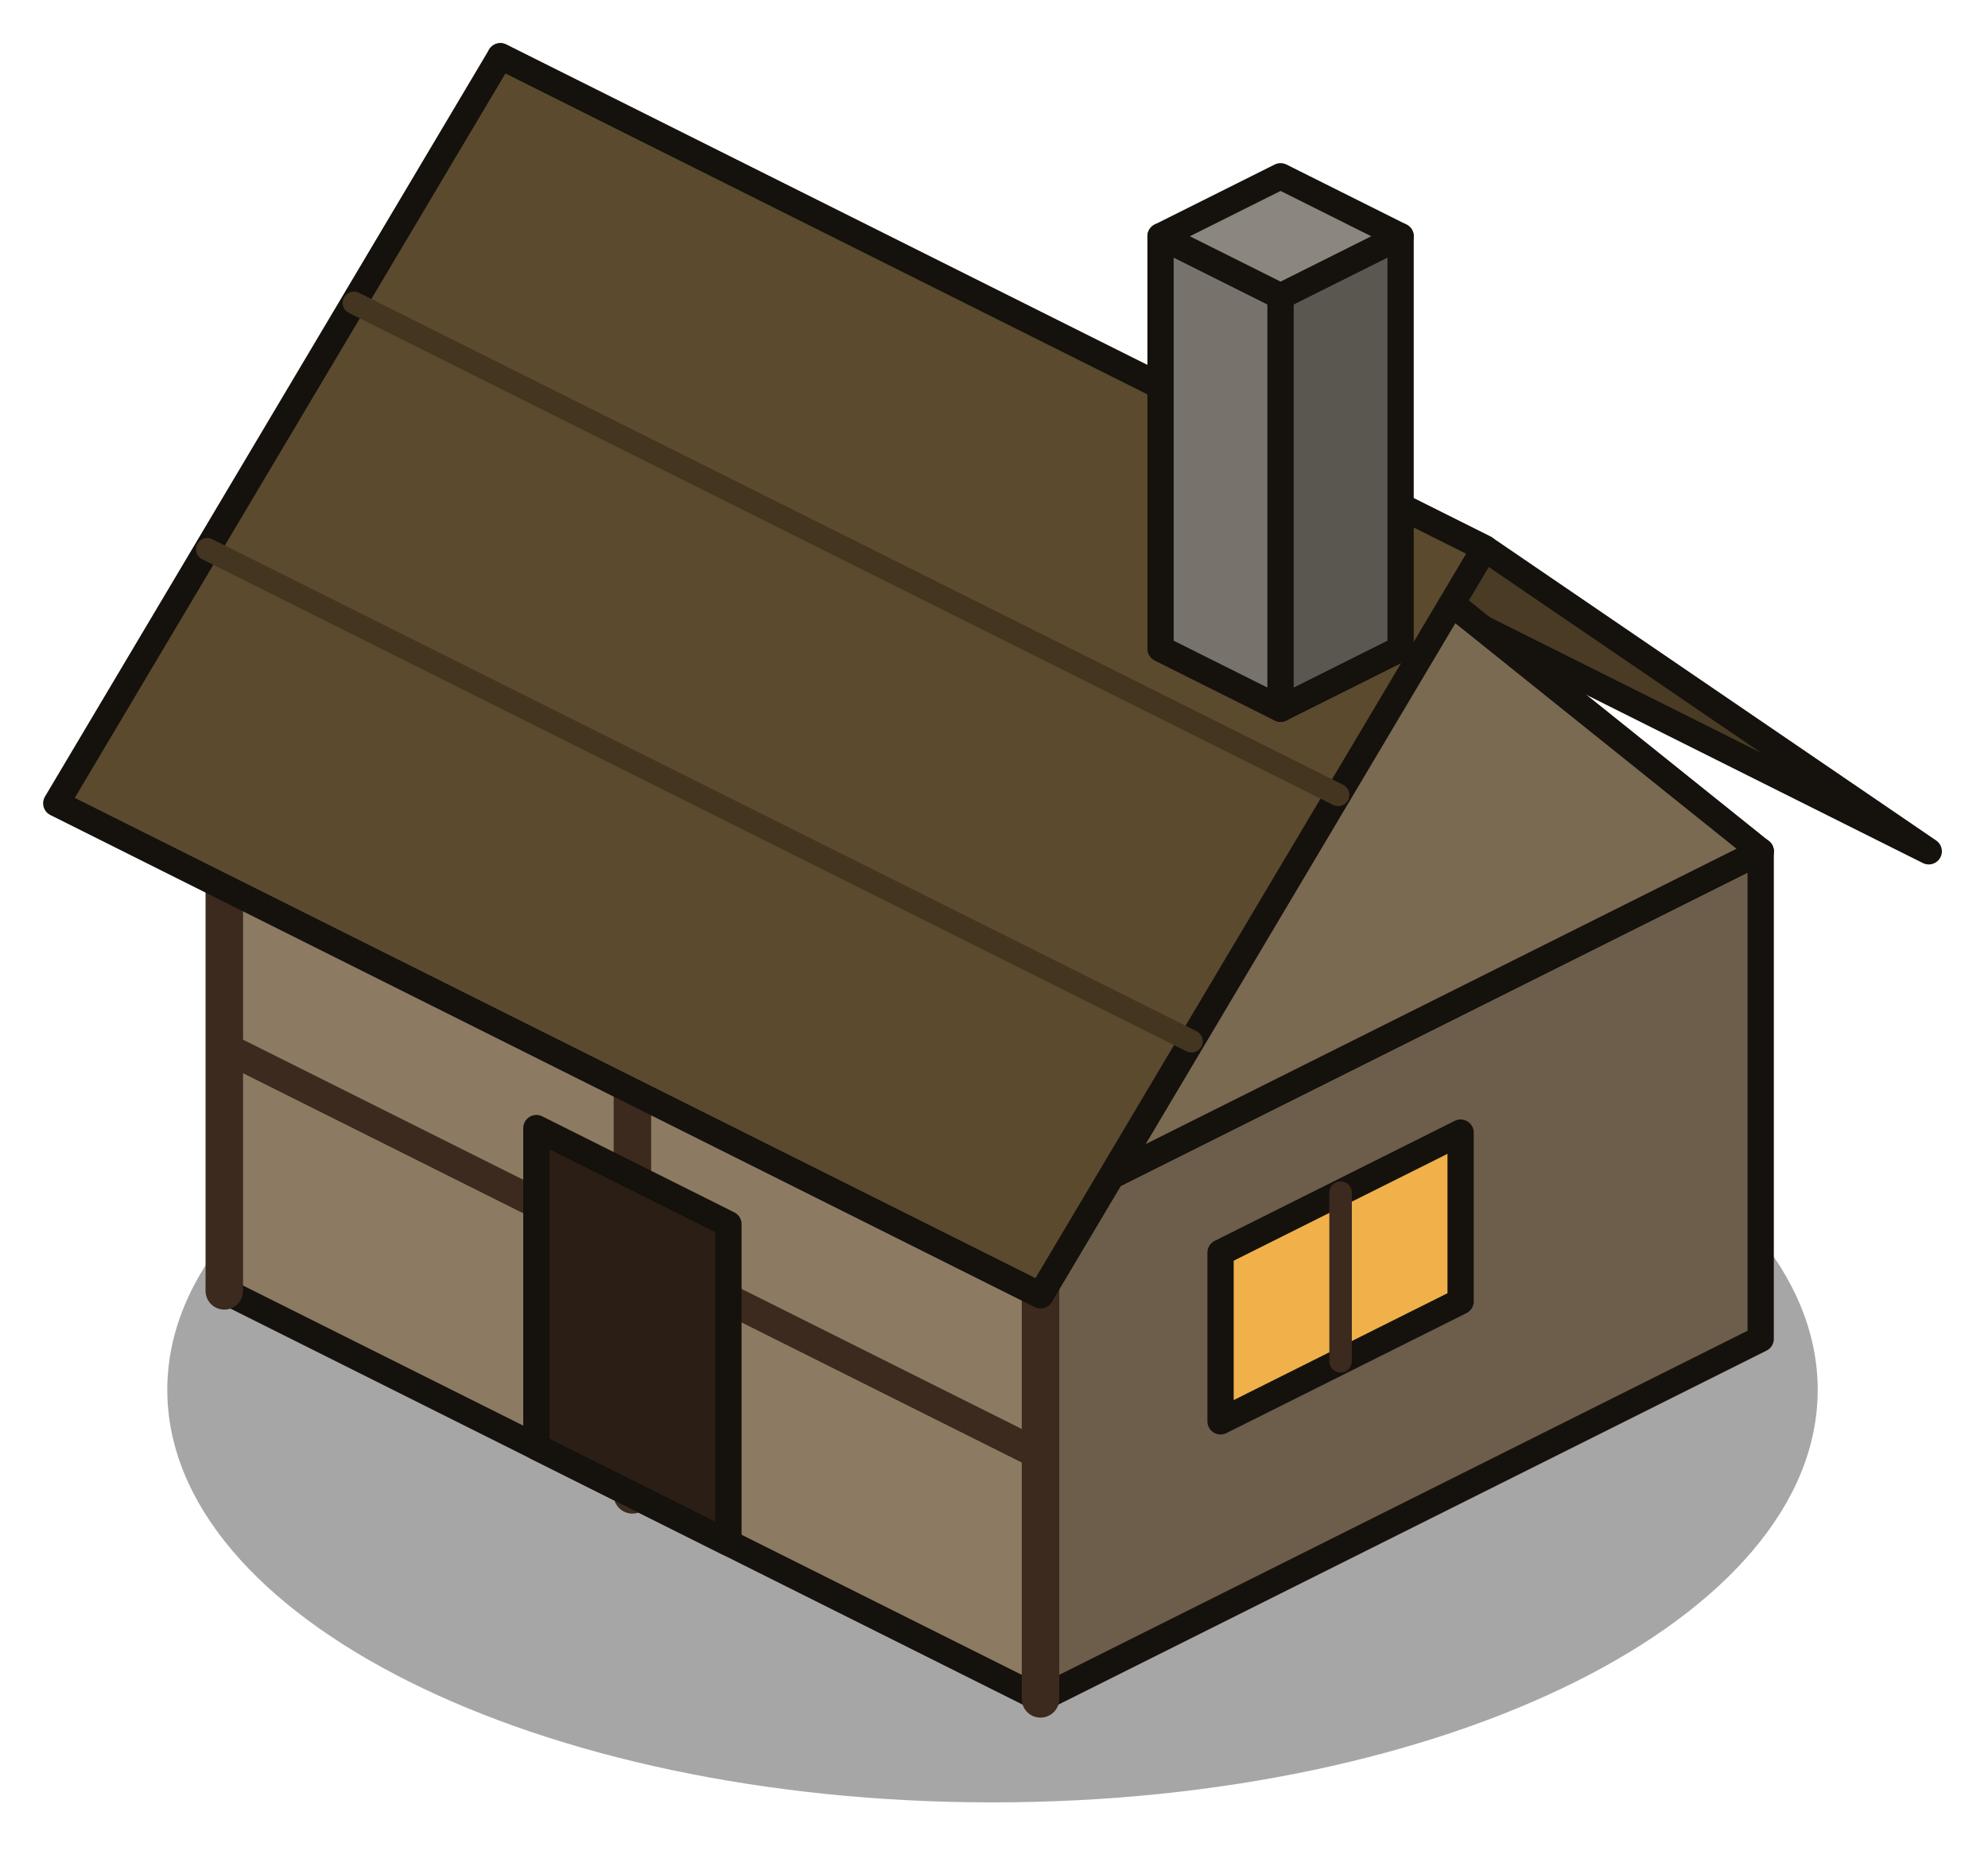
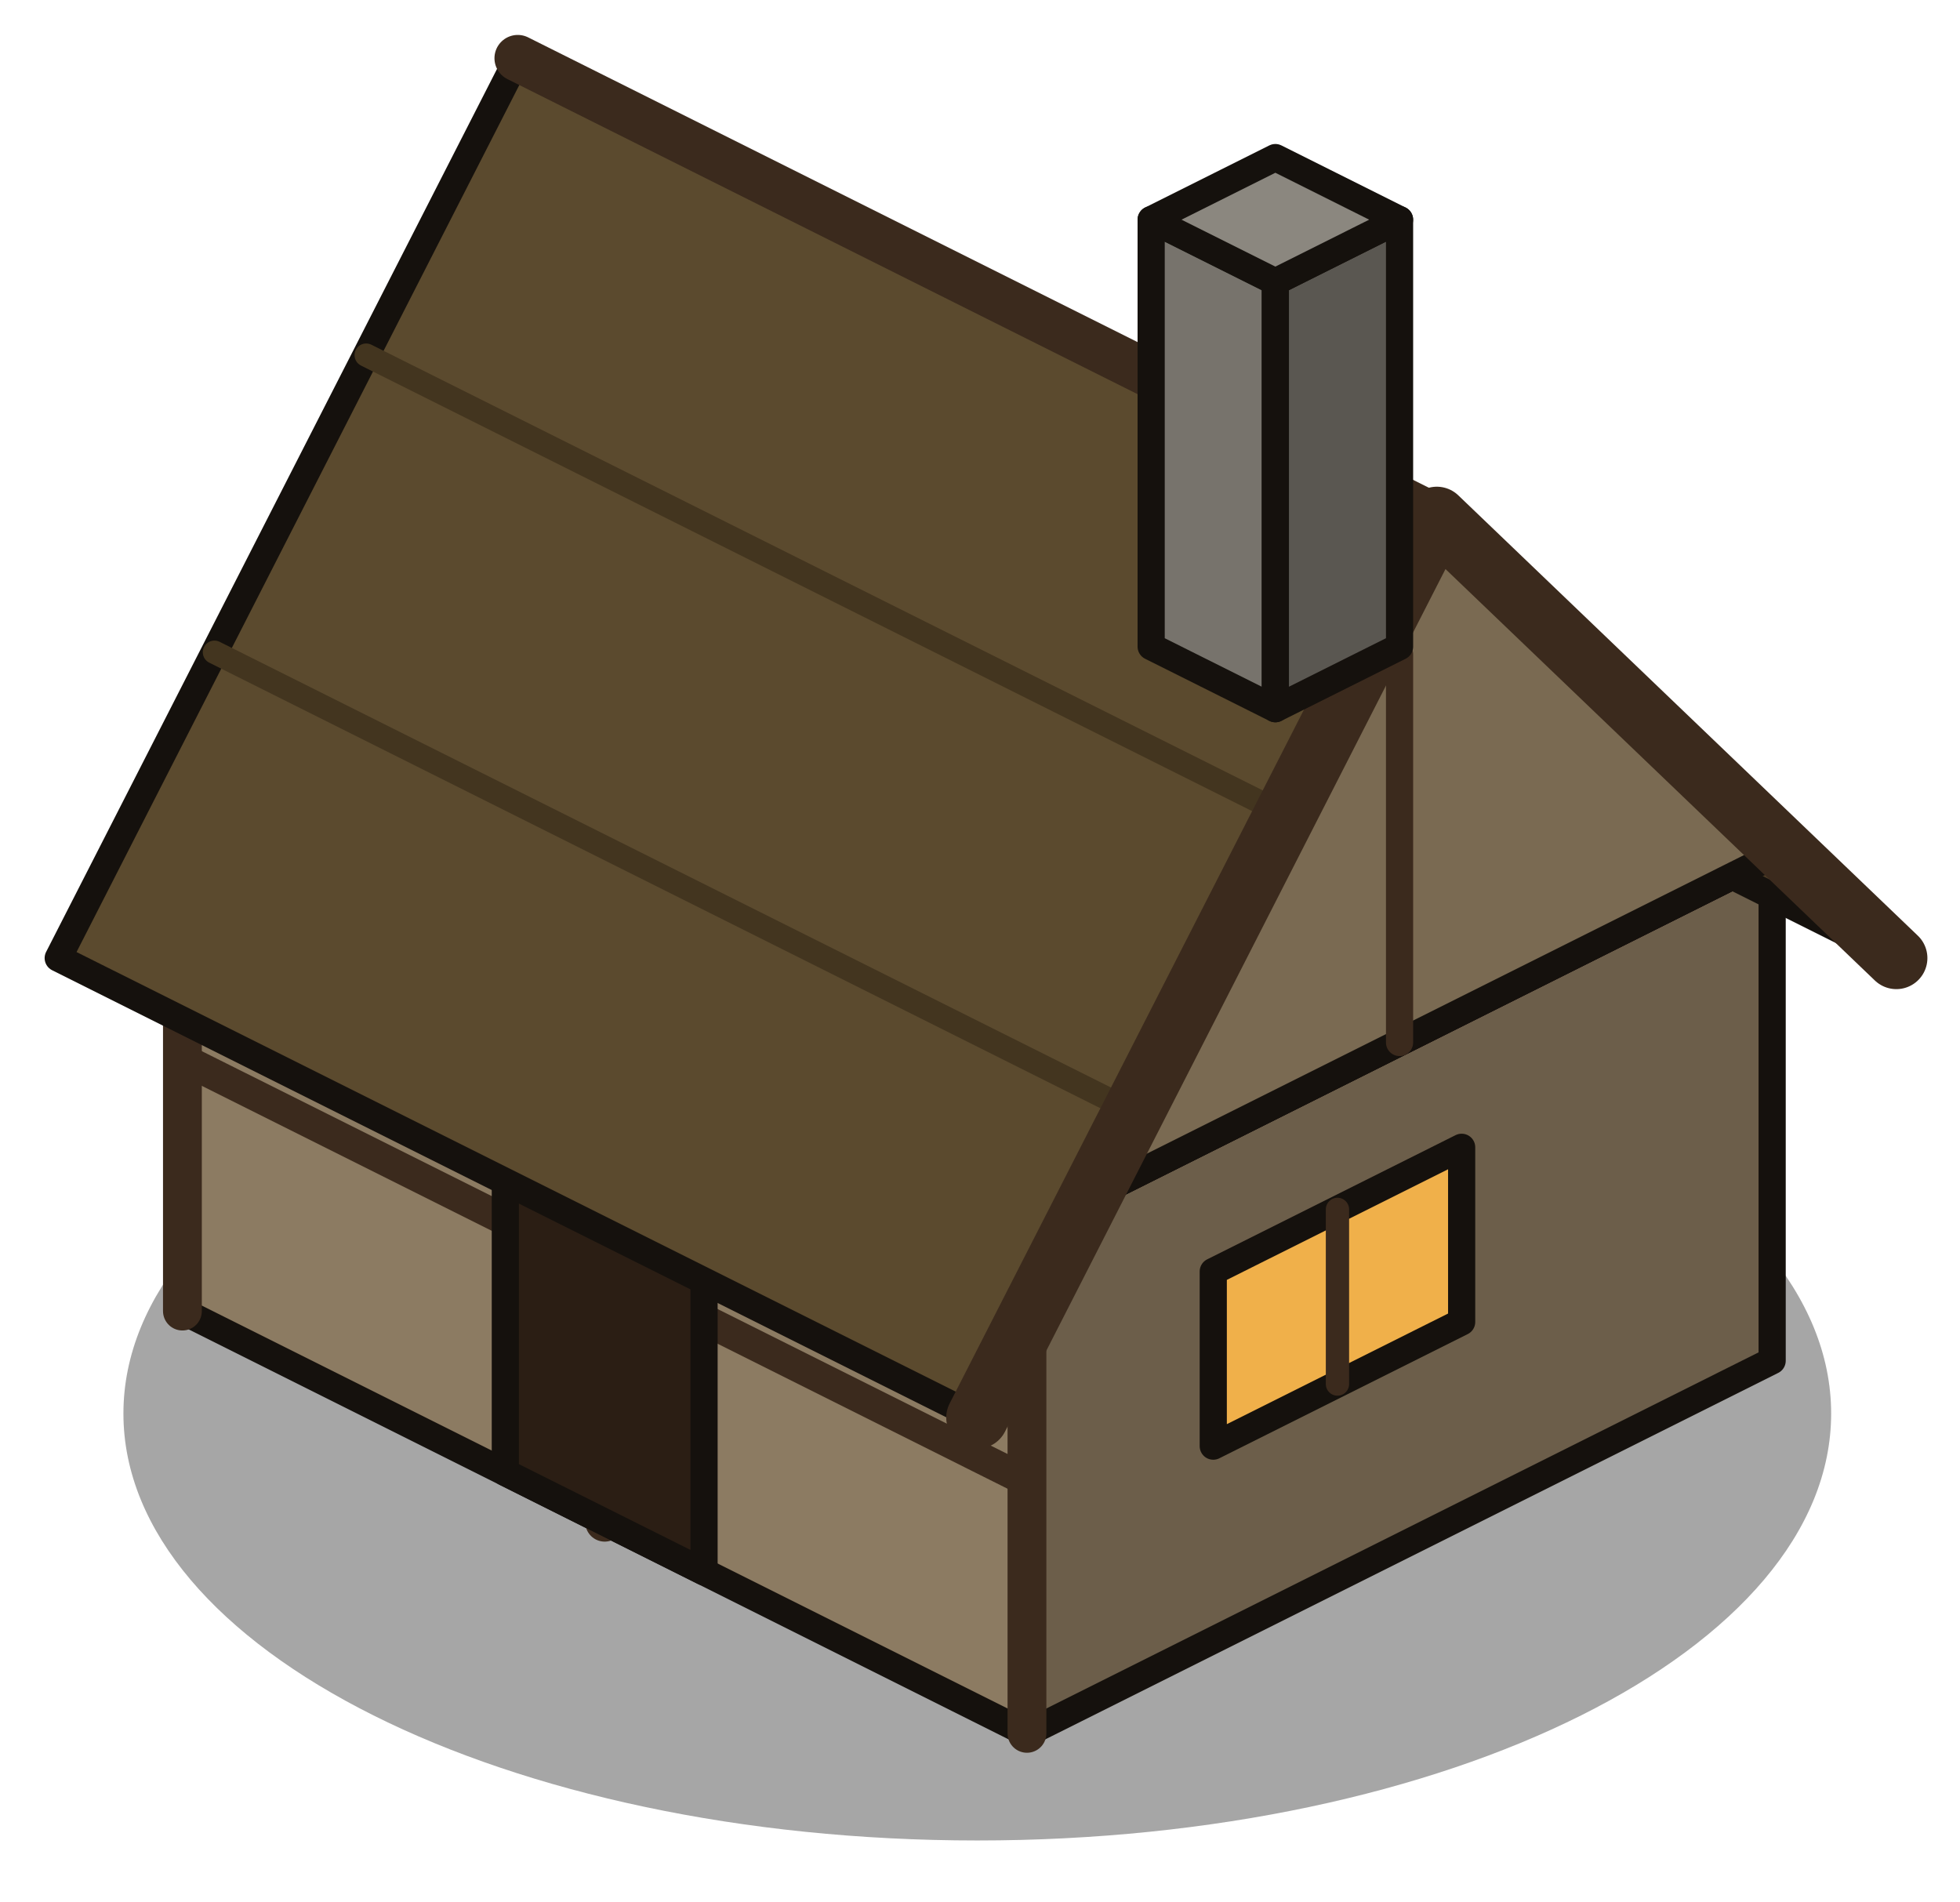
- <svg xmlns="http://www.w3.org/2000/svg" width="212" height="199" viewBox="-52.92 -70.12 106 99.5">
+ <svg xmlns="http://www.w3.org/2000/svg" width="202" height="196" viewBox="-50.36 -68.84 101 98">
  <ellipse cx="0" cy="4" rx="44" ry="22" fill="#000" opacity="0.35" />
  <polygon points="-40.96,-1.28 2.56,20.48 2.56,-5.52 -40.96,-27.28" fill="#8c7b62" stroke="#15110d" stroke-width="1.4" stroke-linejoin="round" />
  <polygon points="2.56,20.48 40.96,1.28 40.96,-24.72 2.56,-5.52" fill="#6c5e4a" stroke="#15110d" stroke-width="1.4" stroke-linejoin="round" />
  <polygon points="-2.56,-46.48 40.96,-24.72 2.56,-5.52 -40.96,-27.28" fill="#8c7b62" stroke="#15110d" stroke-width="1.4" stroke-linejoin="round" />
  <polyline points="-40.96,-1.28 -40.96,-27.28" fill="none" stroke="#3b2a1d" stroke-width="2" stroke-linecap="round" stroke-linejoin="round" />
  <polyline points="-19.2,9.6 -19.2,-16.4" fill="none" stroke="#3b2a1d" stroke-width="2" stroke-linecap="round" stroke-linejoin="round" />
  <polyline points="2.56,20.48 2.56,-5.52" fill="none" stroke="#3b2a1d" stroke-width="2" stroke-linecap="round" stroke-linejoin="round" />
  <polyline points="-40.96,-14.28 2.56,7.48" fill="none" stroke="#3b2a1d" stroke-width="1.6" stroke-linecap="round" stroke-linejoin="round" />
  <polygon points="-24.32,7.04 -14.08,12.16 -14.08,-4.84 -24.32,-9.96" fill="#2b1e14" stroke="#15110d" stroke-width="1.4" stroke-linejoin="round" />
  <polygon points="12.16,5.68 24.96,-0.72 24.96,-9.72 12.16,-3.32" fill="#f0b04a" stroke="#15110d" stroke-width="1.4" stroke-linejoin="round" />
  <polyline points="18.56,2.48 18.56,-6.52" fill="none" stroke="#3b2a1d" stroke-width="1.2" stroke-linecap="round" stroke-linejoin="round" />
-   <polygon points="-2.56,-50.96 49.92,-24.72 26.24,-40.88 -26.24,-67.12" fill="#4a3b24" stroke="#15110d" stroke-width="1.4" stroke-linejoin="round" />
-   <polygon points="40.96,-24.72 21.76,-40.12 2.56,-5.52" fill="#7a6a52" stroke="#15110d" stroke-width="1.4" stroke-linejoin="round" />
-   <polygon points="-26.24,-67.12 26.24,-40.88 2.56,-1.04 -49.92,-27.28" fill="#5b4a2e" stroke="#15110d" stroke-width="1.4" stroke-linejoin="round" />
-   <polyline points="-34.05,-53.97 18.43,-27.73" fill="none" stroke="#43351f" stroke-width="1.2" stroke-linecap="round" stroke-linejoin="round" />
-   <polyline points="-41.87,-40.83 10.61,-14.59" fill="none" stroke="#43351f" stroke-width="1.2" stroke-linecap="round" stroke-linejoin="round" />
+   <polygon points="0,-43.15 47.36,-19.47 23.68,-42.16 -23.68,-65.84" fill="#4a3b24" stroke="#15110d" stroke-width="1.4" stroke-linejoin="round" />
+   <polygon points="40.96,-24.72 21.76,-43.12 2.56,-5.52" fill="#7a6a52" stroke="#15110d" stroke-width="1.4" stroke-linejoin="round" />
+   <polyline points="21.76,-35.12 21.76,-15.12" fill="none" stroke="#3b2a1d" stroke-width="1.4" stroke-linecap="round" stroke-linejoin="round" />
+   <polygon points="-23.68,-65.84 23.68,-42.16 0,4.21 -47.36,-19.47" fill="#5b4a2e" stroke="#15110d" stroke-width="1.4" stroke-linejoin="round" />
+   <polyline points="-31.49,-50.54 15.87,-26.86" fill="none" stroke="#43351f" stroke-width="1.2" stroke-linecap="round" stroke-linejoin="round" />
+   <polyline points="-39.31,-35.23 8.05,-11.55" fill="none" stroke="#43351f" stroke-width="1.2" stroke-linecap="round" stroke-linejoin="round" />
+   <polyline points="47.36,-19.47 23.68,-42.16 0,4.21" fill="none" stroke="#3b2a1d" stroke-width="3.2" stroke-linecap="round" stroke-linejoin="round" />
+   <polyline points="-23.68,-65.84 23.68,-42.16" fill="none" stroke="#3b2a1d" stroke-width="2.4" stroke-linecap="round" stroke-linejoin="round" />
  <polygon points="8.96,-35.52 15.36,-32.32 15.36,-54.32 8.96,-57.52" fill="#77736c" stroke="#15110d" stroke-width="1.4" stroke-linejoin="round" />
  <polygon points="15.36,-32.32 21.76,-35.52 21.76,-57.52 15.36,-54.32" fill="#5a5751" stroke="#15110d" stroke-width="1.4" stroke-linejoin="round" />
  <polygon points="15.36,-60.72 21.76,-57.52 15.36,-54.32 8.96,-57.52" fill="#8b877f" stroke="#15110d" stroke-width="1.4" stroke-linejoin="round" />
</svg>
